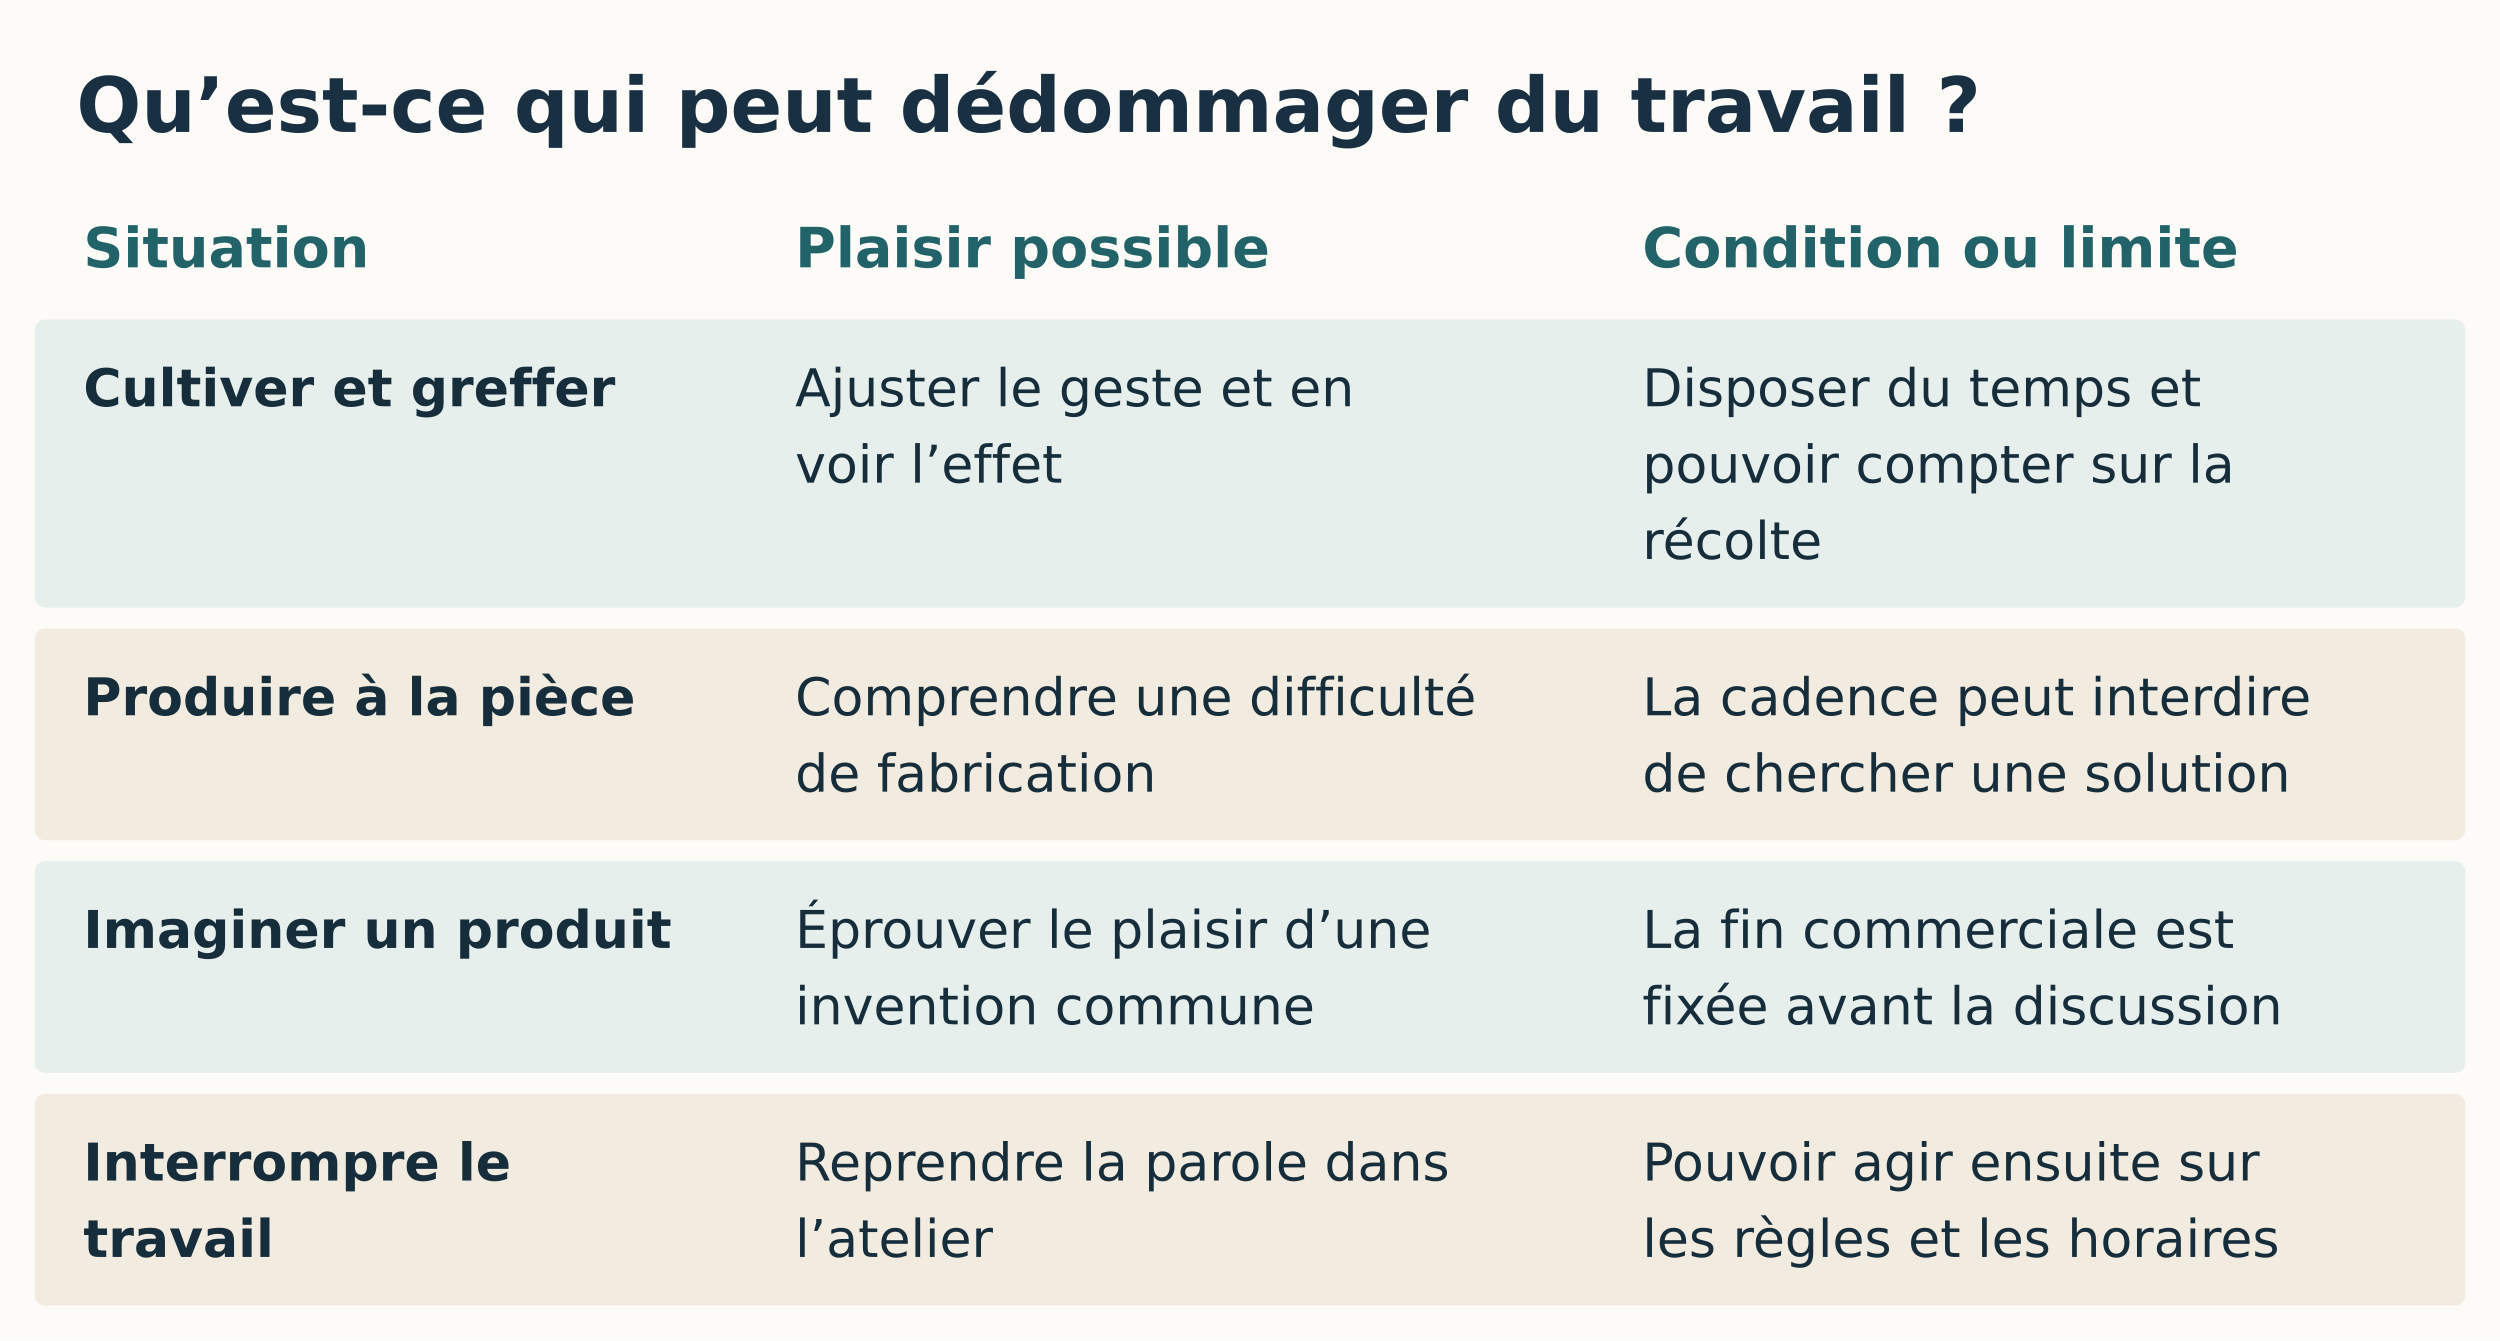
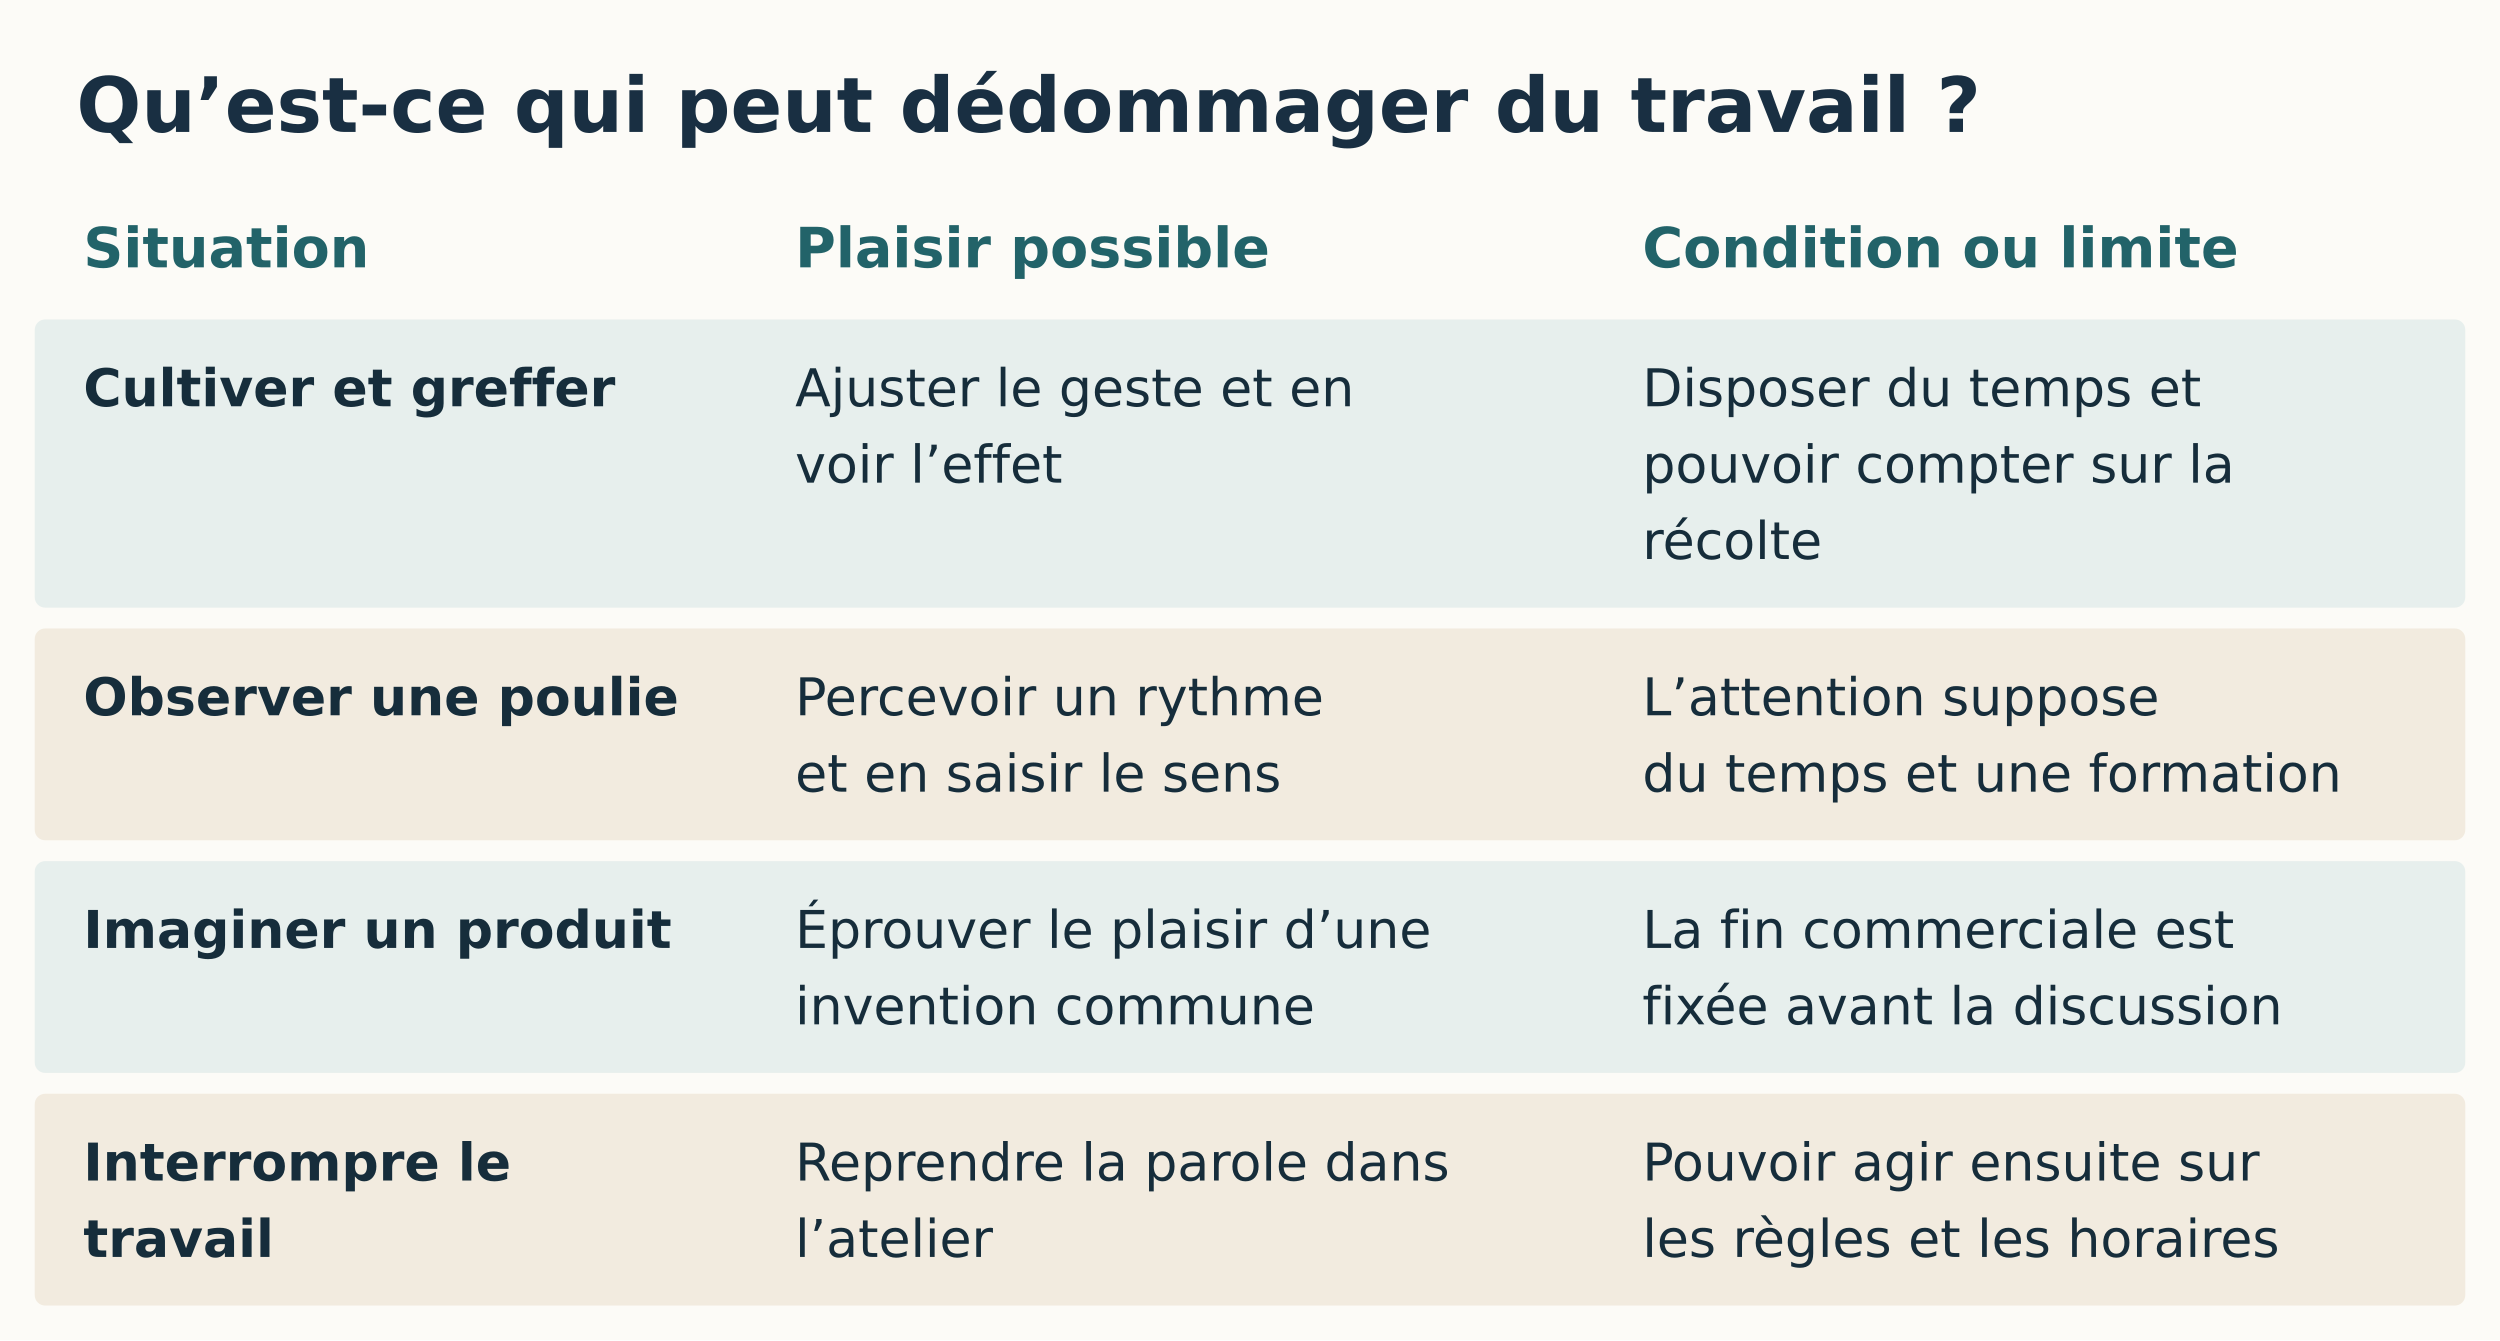
<svg xmlns="http://www.w3.org/2000/svg" width="720" height="386" viewBox="0 0 720 386" role="img" aria-labelledby="titre description">
  <rect width="720" height="386" fill="#fcfbf7" />
  <g font-family="DejaVu Sans, sans-serif">
    <text x="22" y="38" font-size="22" font-weight="700" fill="#192f42">Qu’est-ce qui peut dédommager du travail ?</text>
    <text x="24" y="77" font-size="16" font-weight="700" fill="#226369">Situation</text>
    <text x="229" y="77" font-size="16" font-weight="700" fill="#226369">Plaisir possible</text>
    <text x="473" y="77" font-size="16" font-weight="700" fill="#226369">Condition ou limite</text>
    <rect x="10" y="92" width="700" height="83" rx="3" fill="#e7efed" />
    <text x="24" y="117" font-size="15" font-weight="700" fill="#162d3b">Cultiver et greffer</text>
    <text x="229" y="117" font-size="15" font-weight="400" fill="#162d3b">Ajuster le geste et en</text>
    <text x="229" y="139" font-size="15" font-weight="400" fill="#162d3b">voir l’effet</text>
    <text x="473" y="117" font-size="15" font-weight="400" fill="#162d3b">Disposer du temps et</text>
    <text x="473" y="139" font-size="15" font-weight="400" fill="#162d3b">pouvoir compter sur la</text>
    <text x="473" y="161" font-size="15" font-weight="400" fill="#162d3b">récolte</text>
    <rect x="10" y="181" width="700" height="61" rx="3" fill="#f2ebdf" />
-     <text x="24" y="206" font-size="15" font-weight="700" fill="#162d3b">Produire à la pièce</text>
-     <text x="229" y="206" font-size="15" font-weight="400" fill="#162d3b">Comprendre une difficulté</text>
-     <text x="229" y="228" font-size="15" font-weight="400" fill="#162d3b">de fabrication</text>
-     <text x="473" y="206" font-size="15" font-weight="400" fill="#162d3b">La cadence peut interdire</text>
-     <text x="473" y="228" font-size="15" font-weight="400" fill="#162d3b">de chercher une solution</text>
+     <text x="24" y="206" font-size="15" font-weight="700" fill="#162d3b">Observer une poulie</text>
+     <text x="229" y="206" font-size="15" font-weight="400" fill="#162d3b">Percevoir un rythme</text>
+     <text x="229" y="228" font-size="15" font-weight="400" fill="#162d3b">et en saisir le sens</text>
+     <text x="473" y="206" font-size="15" font-weight="400" fill="#162d3b">L’attention suppose</text>
+     <text x="473" y="228" font-size="15" font-weight="400" fill="#162d3b">du temps et une formation</text>
    <rect x="10" y="248" width="700" height="61" rx="3" fill="#e7efed" />
    <text x="24" y="273" font-size="15" font-weight="700" fill="#162d3b">Imaginer un produit</text>
    <text x="229" y="273" font-size="15" font-weight="400" fill="#162d3b">Éprouver le plaisir d’une</text>
    <text x="229" y="295" font-size="15" font-weight="400" fill="#162d3b">invention commune</text>
    <text x="473" y="273" font-size="15" font-weight="400" fill="#162d3b">La fin commerciale est</text>
    <text x="473" y="295" font-size="15" font-weight="400" fill="#162d3b">fixée avant la discussion</text>
    <rect x="10" y="315" width="700" height="61" rx="3" fill="#f2ebdf" />
    <text x="24" y="340" font-size="15" font-weight="700" fill="#162d3b">Interrompre le</text>
    <text x="24" y="362" font-size="15" font-weight="700" fill="#162d3b">travail</text>
    <text x="229" y="340" font-size="15" font-weight="400" fill="#162d3b">Reprendre la parole dans</text>
    <text x="229" y="362" font-size="15" font-weight="400" fill="#162d3b">l’atelier</text>
    <text x="473" y="340" font-size="15" font-weight="400" fill="#162d3b">Pouvoir agir ensuite sur</text>
    <text x="473" y="362" font-size="15" font-weight="400" fill="#162d3b">les règles et les horaires</text>
  </g>
</svg>
